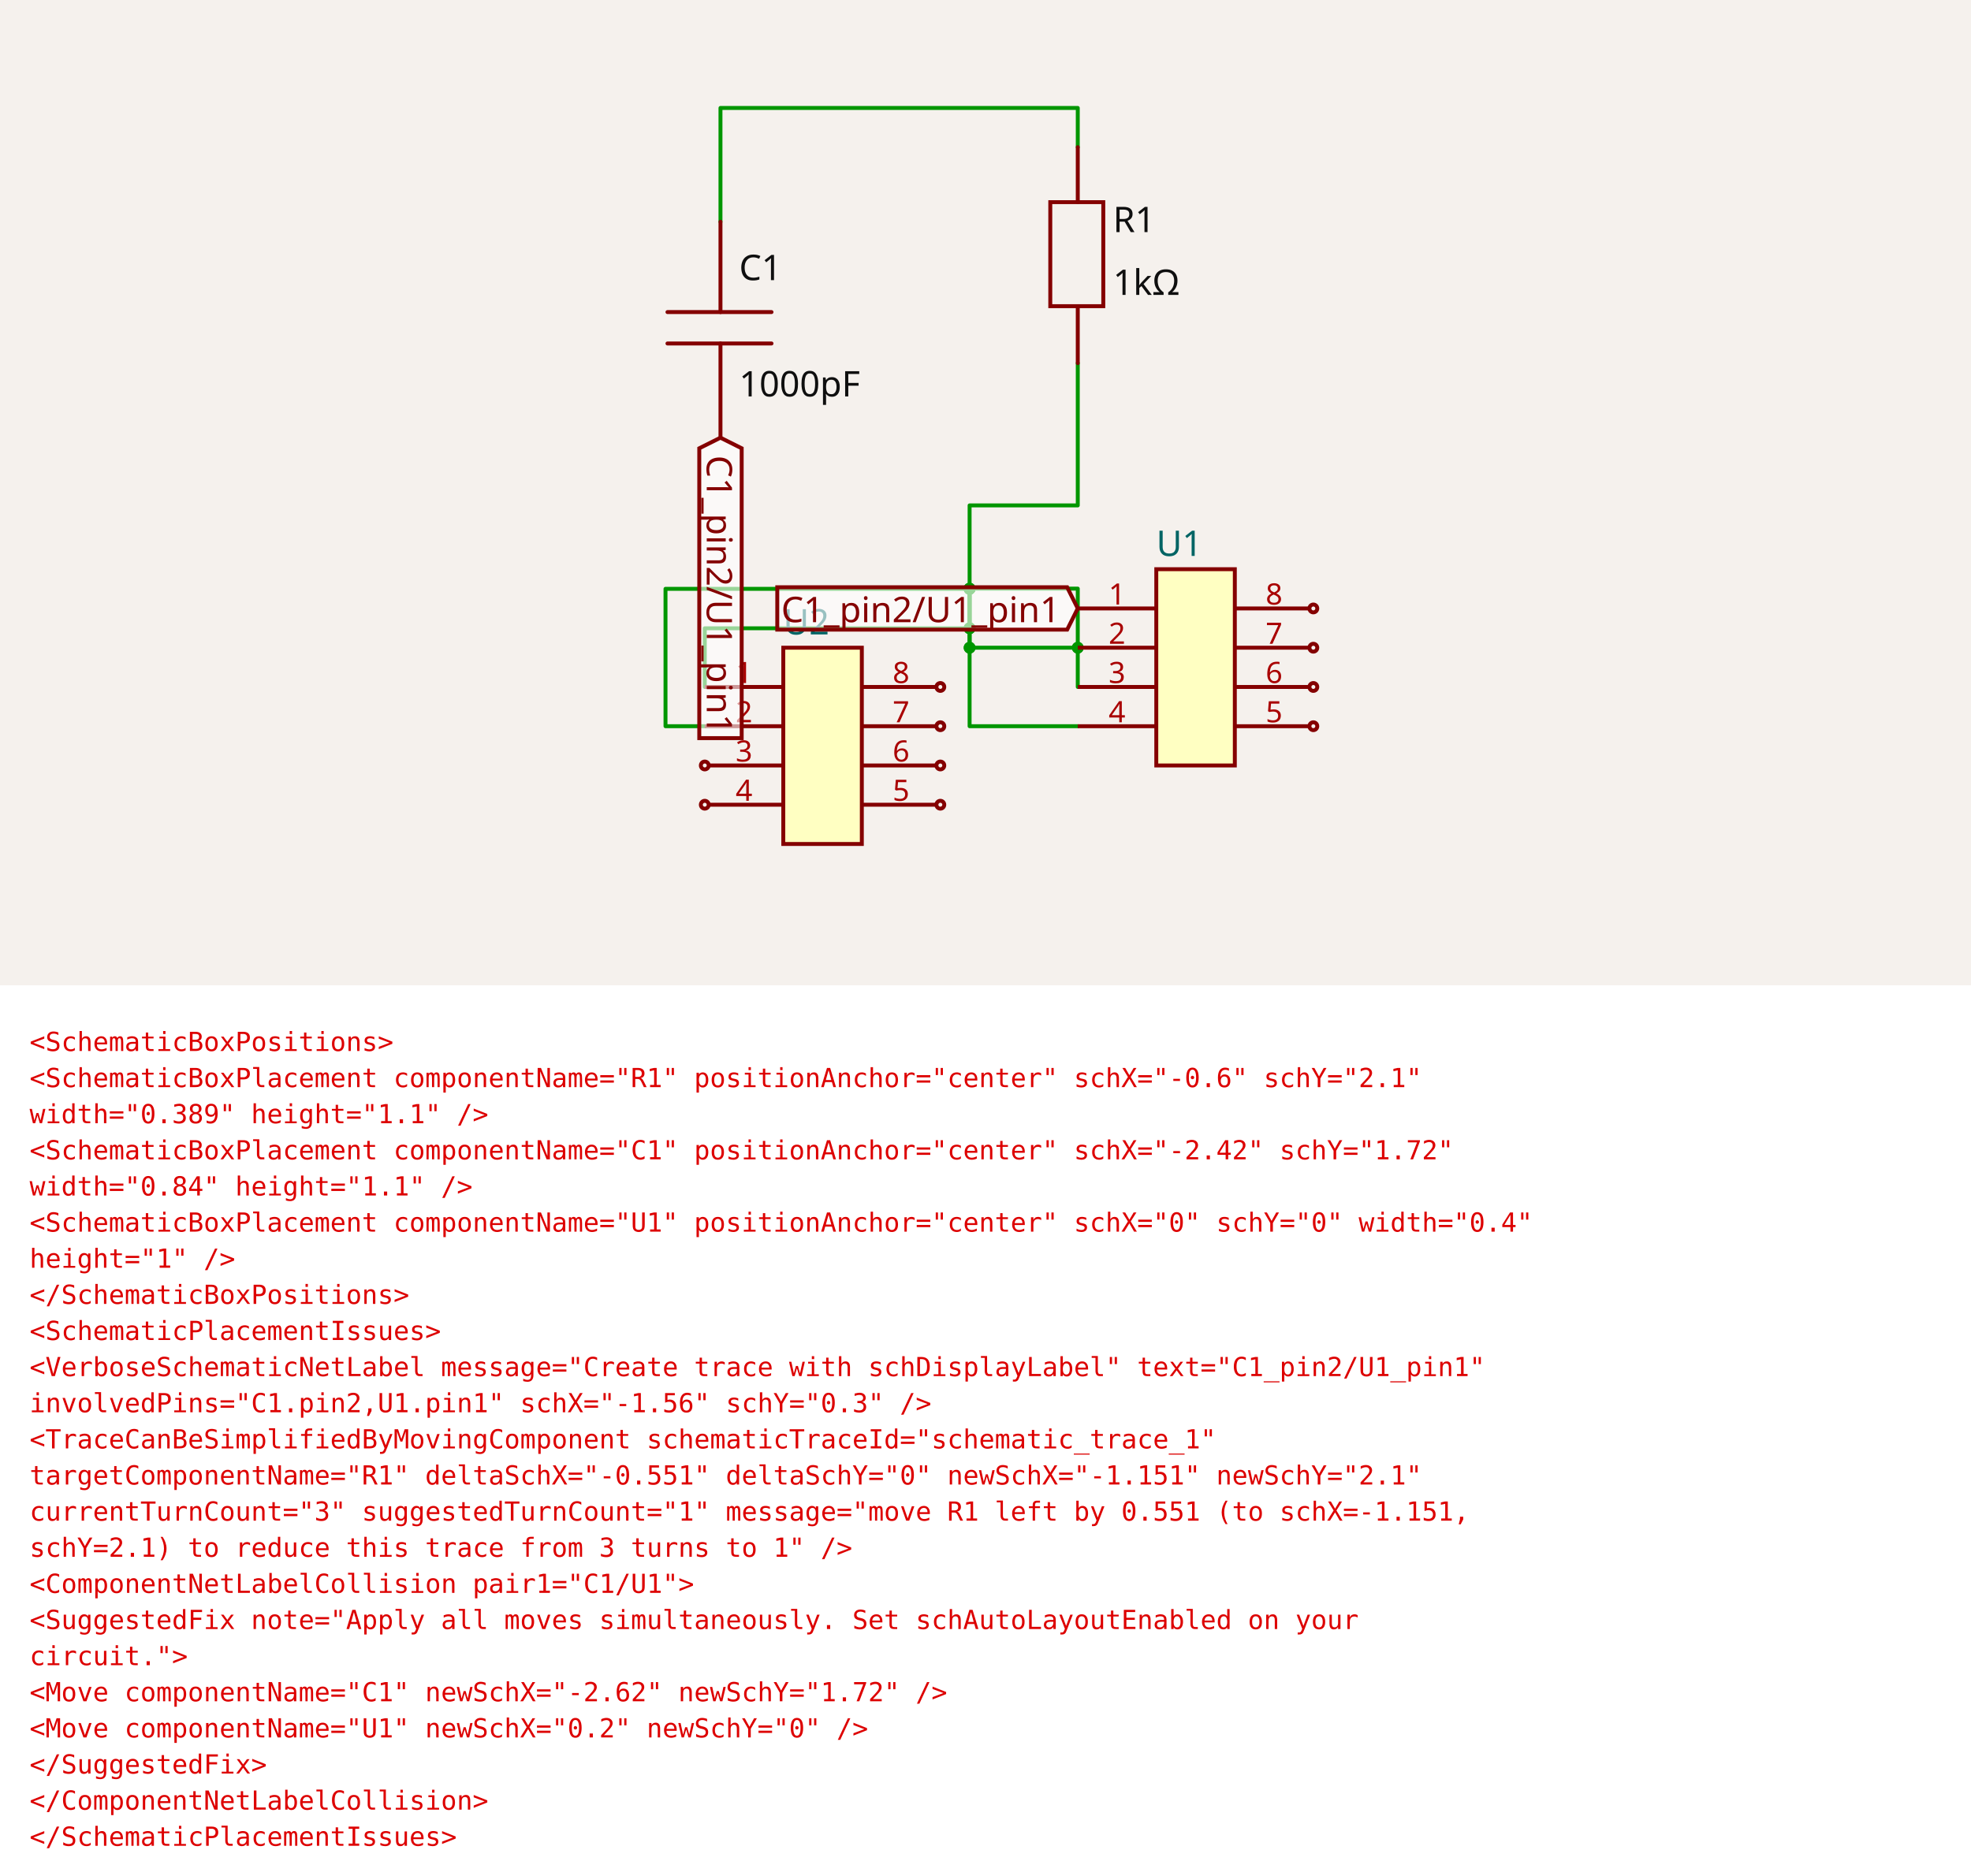
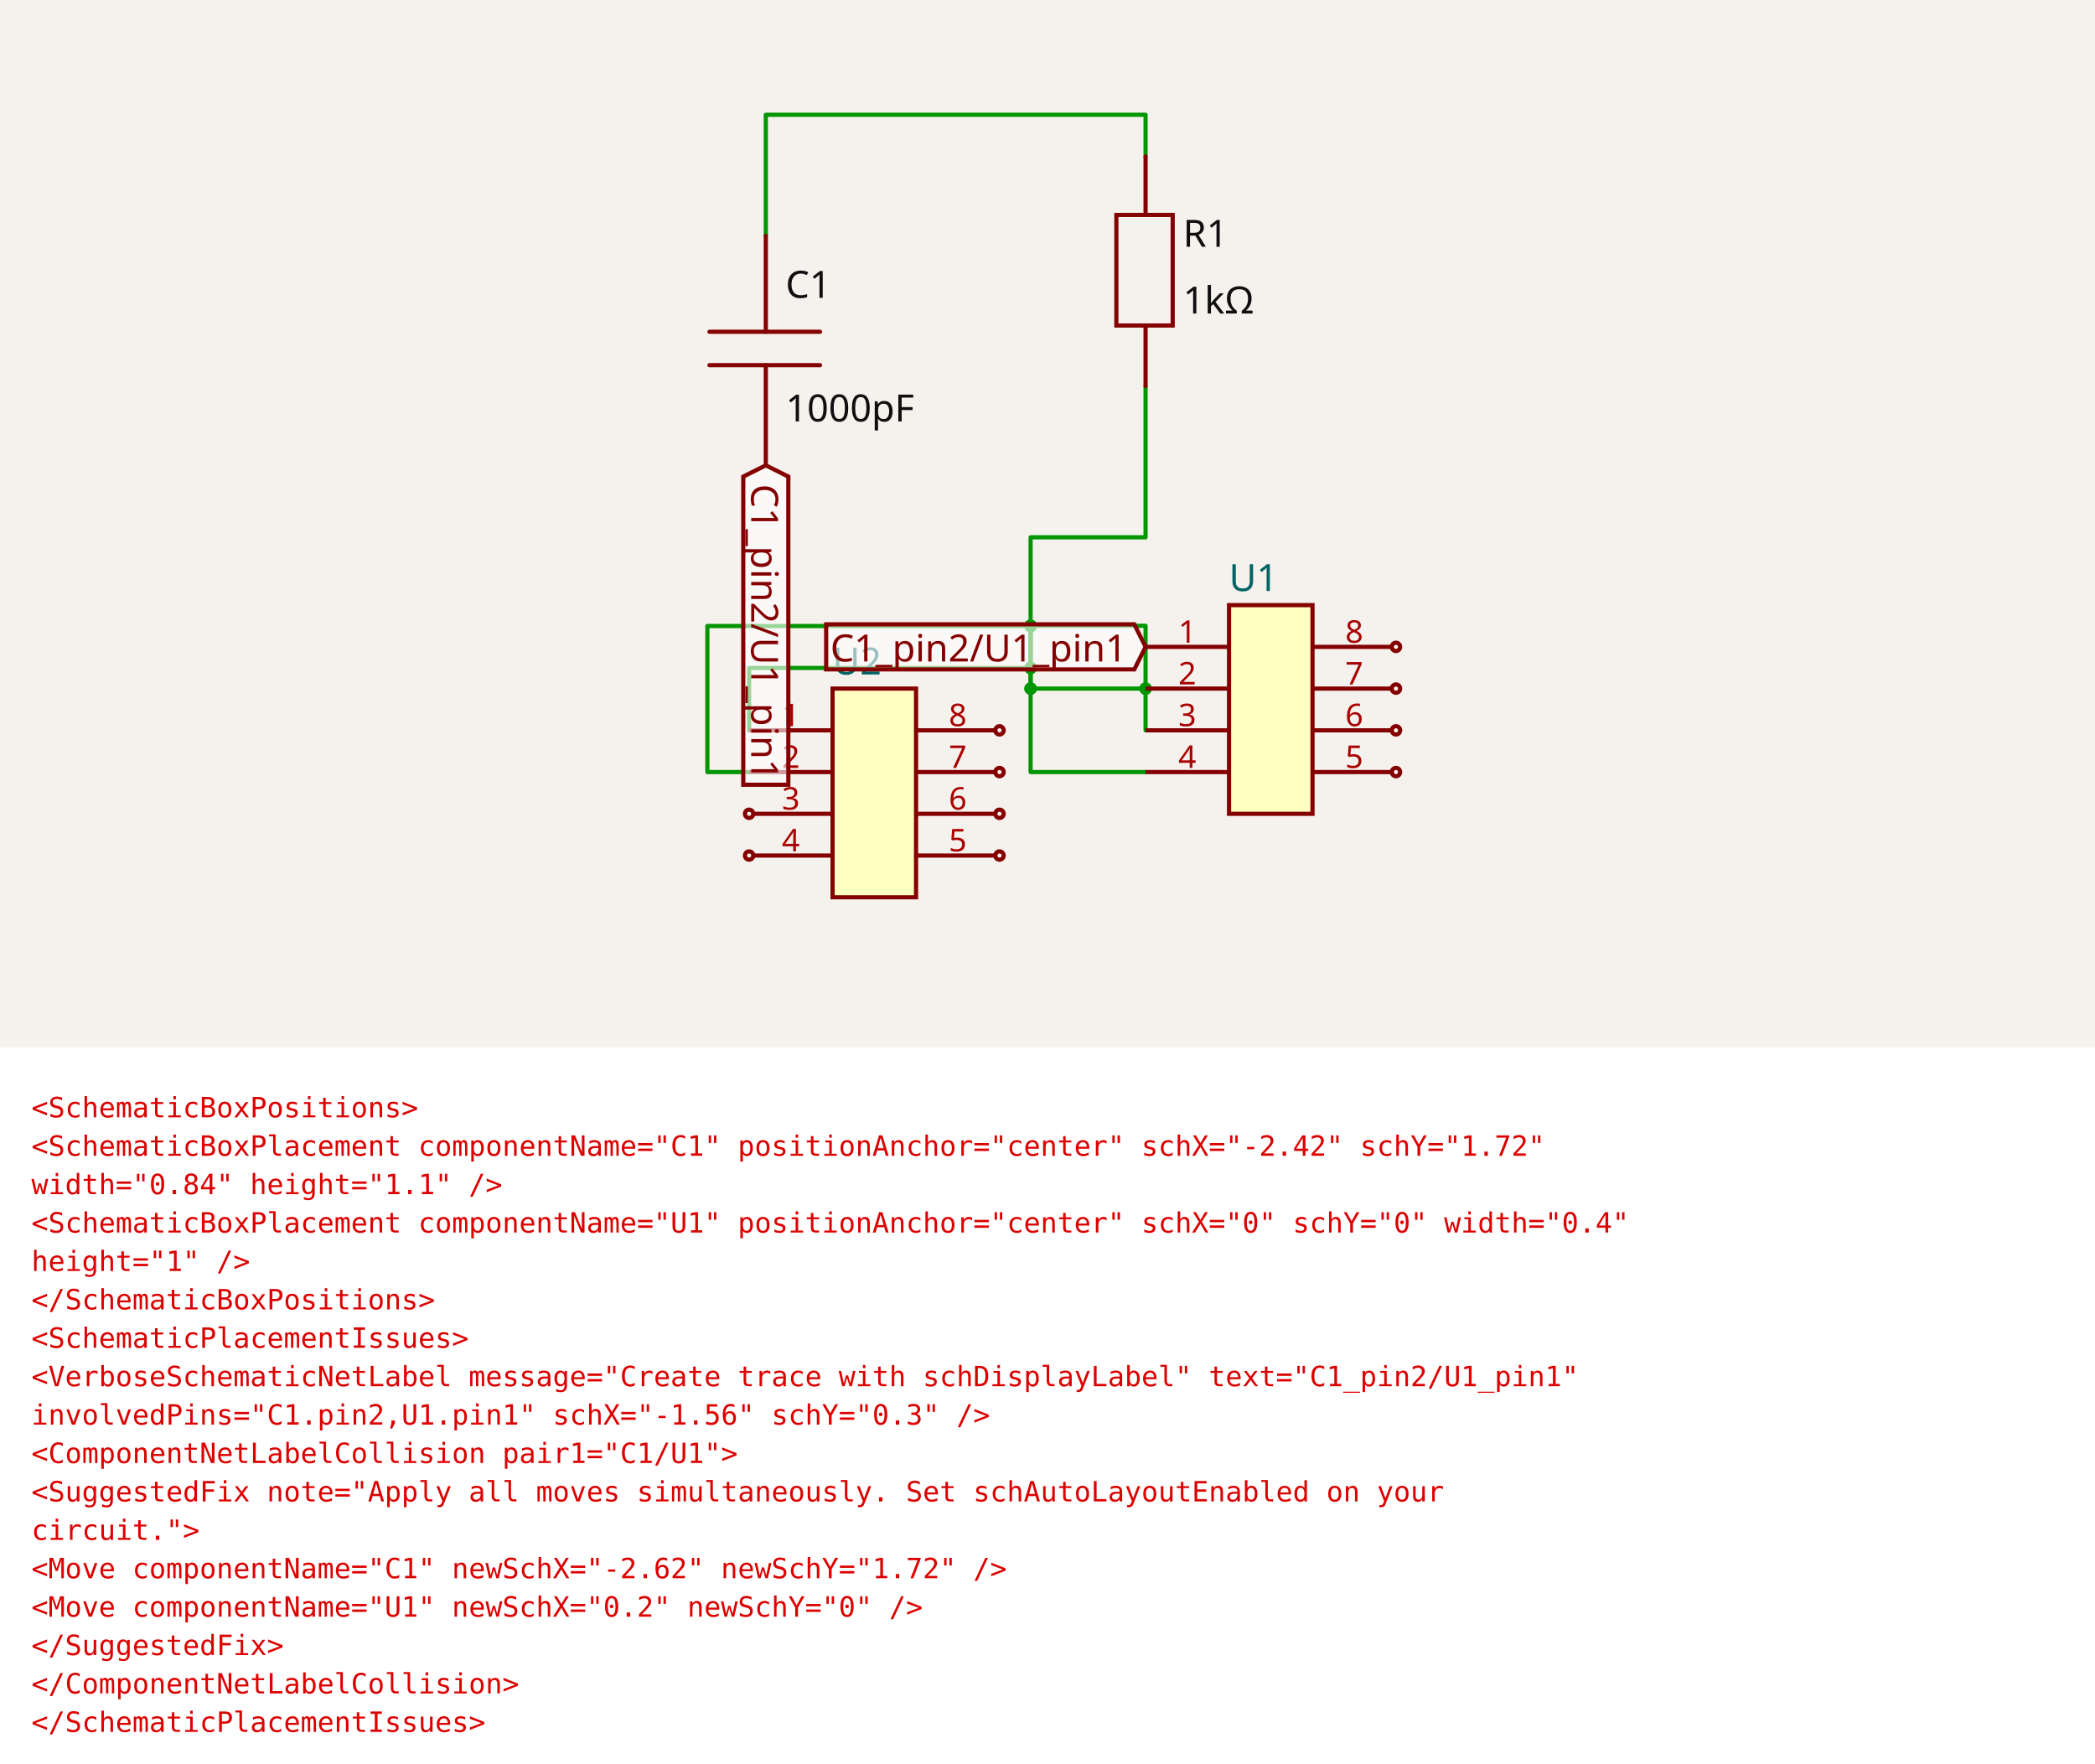
- <svg xmlns="http://www.w3.org/2000/svg" width="1200" height="1142" viewBox="0 0 1200 1142" role="img" aria-label="schematic analysis fixture">
+ <svg xmlns="http://www.w3.org/2000/svg" width="1200" height="1010" viewBox="0 0 1200 1010" role="img" aria-label="schematic analysis fixture">
  <g transform="translate(0, 0)">
    <style>
              .boundary { fill: rgb(245, 241, 237); }
              .schematic-boundary { fill: none; stroke: #fff; }
              .component { fill: none; stroke: rgb(132, 0, 0); }
              .chip { fill: rgb(255, 255, 194); stroke: rgb(132, 0, 0); }
              .component-pin { fill: none; stroke: rgb(132, 0, 0); }
              /* Basic per-trace hover fallback */
              .trace:hover {
                filter: invert(1);
              }
              .trace:hover .trace-crossing-outline {
                opacity: 0;
              }
              .trace:hover .trace-junction {
                filter: invert(1);
              }
              /* Net-hover highlighting: when a trace or its overlays are hovered,
                 invert color for all traces (base + overlays) sharing the same
                 subcircuit connectivity key. Also hide crossing outline during hover. */
              svg:has(:is(g.trace[data-subcircuit-connectivity-map-key="unnamedsubcircuitsubcircuit_source_group_0_connectivity_net0"], g.trace-overlays[data-subcircuit-connectivity-map-key="unnamedsubcircuitsubcircuit_source_group_0_connectivity_net0"]):hover) :is(g.trace[data-subcircuit-connectivity-map-key="unnamedsubcircuitsubcircuit_source_group_0_connectivity_net0"], g.trace-overlays[data-subcircuit-connectivity-map-key="unnamedsubcircuitsubcircuit_source_group_0_connectivity_net0"]) { filter: invert(1); }
svg:has(:is(g.trace[data-subcircuit-connectivity-map-key="unnamedsubcircuitsubcircuit_source_group_0_connectivity_net0"], g.trace-overlays[data-subcircuit-connectivity-map-key="unnamedsubcircuitsubcircuit_source_group_0_connectivity_net0"]):hover) g.trace-overlays[data-subcircuit-connectivity-map-key="unnamedsubcircuitsubcircuit_source_group_0_connectivity_net0"] .trace-crossing-outline { opacity: 0; }
svg:has(:is(g.trace[data-subcircuit-connectivity-map-key="unnamedsubcircuitsubcircuit_source_group_0_connectivity_net2"], g.trace-overlays[data-subcircuit-connectivity-map-key="unnamedsubcircuitsubcircuit_source_group_0_connectivity_net2"]):hover) :is(g.trace[data-subcircuit-connectivity-map-key="unnamedsubcircuitsubcircuit_source_group_0_connectivity_net2"], g.trace-overlays[data-subcircuit-connectivity-map-key="unnamedsubcircuitsubcircuit_source_group_0_connectivity_net2"]) { filter: invert(1); }
svg:has(:is(g.trace[data-subcircuit-connectivity-map-key="unnamedsubcircuitsubcircuit_source_group_0_connectivity_net2"], g.trace-overlays[data-subcircuit-connectivity-map-key="unnamedsubcircuitsubcircuit_source_group_0_connectivity_net2"]):hover) g.trace-overlays[data-subcircuit-connectivity-map-key="unnamedsubcircuitsubcircuit_source_group_0_connectivity_net2"] .trace-crossing-outline { opacity: 0; }
svg:has(:is(g.trace[data-subcircuit-connectivity-map-key="unnamedsubcircuitsubcircuit_source_group_0_connectivity_net3"], g.trace-overlays[data-subcircuit-connectivity-map-key="unnamedsubcircuitsubcircuit_source_group_0_connectivity_net3"]):hover) :is(g.trace[data-subcircuit-connectivity-map-key="unnamedsubcircuitsubcircuit_source_group_0_connectivity_net3"], g.trace-overlays[data-subcircuit-connectivity-map-key="unnamedsubcircuitsubcircuit_source_group_0_connectivity_net3"]) { filter: invert(1); }
svg:has(:is(g.trace[data-subcircuit-connectivity-map-key="unnamedsubcircuitsubcircuit_source_group_0_connectivity_net3"], g.trace-overlays[data-subcircuit-connectivity-map-key="unnamedsubcircuitsubcircuit_source_group_0_connectivity_net3"]):hover) g.trace-overlays[data-subcircuit-connectivity-map-key="unnamedsubcircuitsubcircuit_source_group_0_connectivity_net3"] .trace-crossing-outline { opacity: 0; }
svg:has(:is(g.trace[data-subcircuit-connectivity-map-key="unnamedsubcircuitsubcircuit_source_group_0_connectivity_net4"], g.trace-overlays[data-subcircuit-connectivity-map-key="unnamedsubcircuitsubcircuit_source_group_0_connectivity_net4"]):hover) :is(g.trace[data-subcircuit-connectivity-map-key="unnamedsubcircuitsubcircuit_source_group_0_connectivity_net4"], g.trace-overlays[data-subcircuit-connectivity-map-key="unnamedsubcircuitsubcircuit_source_group_0_connectivity_net4"]) { filter: invert(1); }
svg:has(:is(g.trace[data-subcircuit-connectivity-map-key="unnamedsubcircuitsubcircuit_source_group_0_connectivity_net4"], g.trace-overlays[data-subcircuit-connectivity-map-key="unnamedsubcircuitsubcircuit_source_group_0_connectivity_net4"]):hover) g.trace-overlays[data-subcircuit-connectivity-map-key="unnamedsubcircuitsubcircuit_source_group_0_connectivity_net4"] .trace-crossing-outline { opacity: 0; }
              .text { font-family: sans-serif; fill: rgb(0, 150, 0); }
              .pin-number { fill: rgb(169, 0, 0); }
              .port-label { fill: rgb(0, 100, 100); }
              .component-name { fill: rgb(0, 100, 100); }

            </style>
    <rect class="boundary" x="0" y="0" width="1200" height="600" />
    <g class="trace sch-trace" data-layer="base" data-circuit-json-type="schematic_trace" data-schematic-trace-id="schematic_trace_0" data-subcircuit-connectivity-map-key="unnamedsubcircuitsubcircuit_source_group_0_connectivity_net0">
      <path d="M 438.645 135.06 L 438.645 65.737 L 656.175 65.737 L 656.175 89.641" class="trace-invisible-hover-outline sch-trace-hitbox" stroke="rgb(0, 150, 0)" fill="none" stroke-width="19.124px" stroke-linecap="round" opacity="0" stroke-linejoin="round" />
      <path class="sch-trace-path" d="M 438.645 135.06 L 438.645 65.737 L 656.175 65.737 L 656.175 89.641" stroke="rgb(0, 150, 0)" fill="none" stroke-width="2.39px" stroke-linecap="round" stroke-linejoin="round" />
    </g>
    <g class="trace sch-trace" data-layer="base" data-circuit-json-type="schematic_trace" data-schematic-trace-id="schematic_trace_1" data-subcircuit-connectivity-map-key="unnamedsubcircuitsubcircuit_source_group_0_connectivity_net2">
      <path d="M 656.175 394.422 L 590.319 394.422 L 590.319 307.769 L 656.175 307.769 L 656.175 221.116" class="trace-invisible-hover-outline sch-trace-hitbox" stroke="rgb(0, 150, 0)" fill="none" stroke-width="19.124px" stroke-linecap="round" opacity="0" stroke-linejoin="round" />
      <path class="sch-trace-path" d="M 656.175 394.422 L 590.319 394.422 L 590.319 307.769 L 656.175 307.769 L 656.175 221.116" stroke="rgb(0, 150, 0)" fill="none" stroke-width="2.39px" stroke-linecap="round" stroke-linejoin="round" />
    </g>
    <g class="trace sch-trace" data-layer="base" data-circuit-json-type="schematic_trace" data-schematic-trace-id="schematic_trace_2" data-subcircuit-connectivity-map-key="unnamedsubcircuitsubcircuit_source_group_0_connectivity_net3">
      <path d="M 429.084 418.327 L 429.084 382.59 L 590.319 382.59 L 590.319 358.446 L 656.175 358.446 L 656.175 418.327" class="trace-invisible-hover-outline sch-trace-hitbox" stroke="rgb(0, 150, 0)" fill="none" stroke-width="19.124px" stroke-linecap="round" opacity="0" stroke-linejoin="round" />
      <path class="sch-trace-path" d="M 429.084 418.327 L 429.084 382.59 L 590.319 382.59 L 590.319 358.446 L 656.175 358.446 L 656.175 418.327" stroke="rgb(0, 150, 0)" fill="none" stroke-width="2.39px" stroke-linecap="round" stroke-linejoin="round" />
    </g>
    <g class="trace sch-trace" data-layer="base" data-circuit-json-type="schematic_trace" data-schematic-trace-id="schematic_trace_3" data-subcircuit-connectivity-map-key="unnamedsubcircuitsubcircuit_source_group_0_connectivity_net4">
      <path d="M 429.084 442.231 L 405.179 442.231 L 405.179 358.566 L 590.319 358.566 L 590.319 442.231 L 656.175 442.231" class="trace-invisible-hover-outline sch-trace-hitbox" stroke="rgb(0, 150, 0)" fill="none" stroke-width="19.124px" stroke-linecap="round" opacity="0" stroke-linejoin="round" />
      <path class="sch-trace-path" d="M 429.084 442.231 L 405.179 442.231 L 405.179 358.566 L 590.319 358.566 L 590.319 442.231 L 656.175 442.231" stroke="rgb(0, 150, 0)" fill="none" stroke-width="2.39px" stroke-linecap="round" stroke-linejoin="round" />
    </g>
    <g class="trace-overlays sch-trace-overlays" data-layer="overlay" data-circuit-json-type="schematic_trace" data-schematic-trace-id="schematic_trace_0" data-subcircuit-connectivity-map-key="unnamedsubcircuitsubcircuit_source_group_0_connectivity_net0" />
    <g class="trace-overlays sch-trace-overlays" data-layer="overlay" data-circuit-json-type="schematic_trace" data-schematic-trace-id="schematic_trace_1" data-subcircuit-connectivity-map-key="unnamedsubcircuitsubcircuit_source_group_0_connectivity_net2">
      <circle cx="656.175" cy="394.422" r="3.586" class="trace-junction sch-trace-junction" fill="rgb(0, 150, 0)" />
      <circle cx="590.319" cy="382.59" r="3.586" class="trace-junction sch-trace-junction" fill="rgb(0, 150, 0)" />
      <circle cx="590.319" cy="358.446" r="3.586" class="trace-junction sch-trace-junction" fill="rgb(0, 150, 0)" />
      <circle cx="590.319" cy="394.422" r="3.586" class="trace-junction sch-trace-junction" fill="rgb(0, 150, 0)" />
      <circle cx="590.319" cy="358.566" r="3.586" class="trace-junction sch-trace-junction" fill="rgb(0, 150, 0)" />
    </g>
    <g class="trace-overlays sch-trace-overlays" data-layer="overlay" data-circuit-json-type="schematic_trace" data-schematic-trace-id="schematic_trace_2" data-subcircuit-connectivity-map-key="unnamedsubcircuitsubcircuit_source_group_0_connectivity_net3">
      <circle cx="656.175" cy="394.422" r="3.586" class="trace-junction sch-trace-junction" fill="rgb(0, 150, 0)" />
      <circle cx="590.319" cy="382.59" r="3.586" class="trace-junction sch-trace-junction" fill="rgb(0, 150, 0)" />
      <circle cx="590.319" cy="358.446" r="3.586" class="trace-junction sch-trace-junction" fill="rgb(0, 150, 0)" />
      <circle cx="590.319" cy="358.566" r="3.586" class="trace-junction sch-trace-junction" fill="rgb(0, 150, 0)" />
    </g>
    <g class="trace-overlays sch-trace-overlays" data-layer="overlay" data-circuit-json-type="schematic_trace" data-schematic-trace-id="schematic_trace_3" data-subcircuit-connectivity-map-key="unnamedsubcircuitsubcircuit_source_group_0_connectivity_net4">
      <circle cx="590.319" cy="394.422" r="3.586" class="trace-junction sch-trace-junction" fill="rgb(0, 150, 0)" />
      <circle cx="590.319" cy="358.566" r="3.586" class="trace-junction sch-trace-junction" fill="rgb(0, 150, 0)" />
      <circle cx="590.319" cy="382.59" r="3.586" class="trace-junction sch-trace-junction" fill="rgb(0, 150, 0)" />
    </g>
    <g class="sch-component" data-circuit-json-type="schematic_component" data-schematic-component-id="schematic_component_0">
      <rect class="component-overlay sch-component-overlay" x="639.442" y="89.641" width="32.271" height="131.474" fill="transparent" />
      <path class="sch-component-symbol-path" d="M 656.175 89.641 L 656.175 123.108" stroke="rgb(132, 0, 0)" fill="none" stroke-width="2.39px" stroke-linecap="round" />
      <path class="sch-component-symbol-path" d="M 656.175 186.454 L 656.175 221.116" stroke="rgb(132, 0, 0)" fill="none" stroke-width="2.39px" stroke-linecap="round" />
      <path class="sch-component-symbol-path" d="M 671.713 155.378 L 671.713 186.454 L 639.442 186.454 L 639.442 123.108 L 671.713 123.108 L 671.713 155.378" stroke="rgb(132, 0, 0)" fill="none" stroke-width="2.39px" stroke-linecap="round" />
      <text class="sch-component-name sch-component-text" x="677.624" y="133.865" stroke="rgb(245, 241, 237)" stroke-width="2.39px" paint-order="stroke" fill="rgb(15, 15, 15)" font-family="sans-serif" text-anchor="start" dominant-baseline="middle" font-size="21.514px">R1</text>
      <text class="sch-component-text" x="677.624" y="172.112" fill="rgb(15, 15, 15)" font-family="sans-serif" text-anchor="start" dominant-baseline="middle" font-size="21.514px">1kΩ</text>
    </g>
    <g class="sch-component" data-circuit-json-type="schematic_component" data-schematic-component-id="schematic_component_1">
      <rect class="component-overlay sch-component-overlay" x="406.375" y="135.06" width="63.347" height="131.474" fill="transparent" />
      <path class="sch-component-symbol-path" d="M 438.645 266.534 L 438.645 209.163" stroke="rgb(132, 0, 0)" fill="none" stroke-width="2.39px" stroke-linecap="round" />
      <path class="sch-component-symbol-path" d="M 438.645 190.04 L 438.645 135.06" stroke="rgb(132, 0, 0)" fill="none" stroke-width="2.39px" stroke-linecap="round" />
      <path class="sch-component-symbol-path" d="M 469.721 209.163 L 406.375 209.163" stroke="rgb(132, 0, 0)" fill="none" stroke-width="2.39px" stroke-linecap="round" />
      <path class="sch-component-symbol-path" d="M 469.721 190.04 L 406.375 190.04" stroke="rgb(132, 0, 0)" fill="none" stroke-width="2.39px" stroke-linecap="round" />
      <text class="sch-component-name sch-component-text" x="450" y="176.892" stroke="rgb(245, 241, 237)" stroke-width="2.39px" paint-order="stroke" fill="rgb(15, 15, 15)" font-family="sans-serif" text-anchor="start" dominant-baseline="ideographic" font-size="21.514px">C1</text>
      <text class="sch-component-text" x="450" y="224.701" fill="rgb(15, 15, 15)" font-family="sans-serif" text-anchor="start" dominant-baseline="hanging" font-size="21.514px">1000pF</text>
    </g>
    <g class="sch-component" data-circuit-json-type="schematic_component" data-schematic-component-id="schematic_component_2">
      <rect class="component chip sch-component-body" x="703.984" y="346.614" width="47.809" height="119.522" stroke-width="2.39px" fill="rgb(255, 255, 194)" stroke="rgb(132, 0, 0)" />
      <rect class="component-overlay sch-component-overlay" x="703.984" y="346.614" width="47.809" height="119.522" fill="transparent" />
      <text class="sch-text" x="703.984" y="481.673" fill="#006464" text-anchor="start" dominant-baseline="middle" font-family="sans-serif" font-size="21.514px" transform="rotate(0, 703.9841, 481.6733)" />
      <text class="sch-text" x="703.984" y="331.076" fill="#006464" text-anchor="start" dominant-baseline="middle" font-family="sans-serif" font-size="21.514px" transform="rotate(0, 703.9841, 331.0757)">U1</text>
      <line class="component-pin sch-component-pin sch-port-line" x1="703.984" y1="370.518" x2="656.175" y2="370.518" stroke-width="2.39px" />
      <g class="sch-port" data-schematic-port-id="source_port_4">
        <rect x="653.785" y="368.127" width="4.781" height="4.781" opacity="0" />
      </g>
      <text class="pin-number sch-pin-number" x="680.08" y="368.127" style="font-family: sans-serif;" fill="rgb(169, 0, 0)" text-anchor="middle" dominant-baseline="auto" font-size="17.928px" transform="">1</text>
      <line class="component-pin sch-component-pin sch-port-line" x1="703.984" y1="394.422" x2="656.175" y2="394.422" stroke-width="2.39px" />
      <g class="sch-port" data-schematic-port-id="source_port_5">
        <rect x="653.785" y="392.032" width="4.781" height="4.781" opacity="0" />
      </g>
      <text class="pin-number sch-pin-number" x="680.08" y="392.032" style="font-family: sans-serif;" fill="rgb(169, 0, 0)" text-anchor="middle" dominant-baseline="auto" font-size="17.928px" transform="">2</text>
      <line class="component-pin sch-component-pin sch-port-line" x1="703.984" y1="418.327" x2="656.175" y2="418.327" stroke-width="2.39px" />
      <g class="sch-port" data-schematic-port-id="source_port_6">
        <rect x="653.785" y="415.936" width="4.781" height="4.781" opacity="0" />
      </g>
      <text class="pin-number sch-pin-number" x="680.08" y="415.936" style="font-family: sans-serif;" fill="rgb(169, 0, 0)" text-anchor="middle" dominant-baseline="auto" font-size="17.928px" transform="">3</text>
      <line class="component-pin sch-component-pin sch-port-line" x1="703.984" y1="442.231" x2="656.175" y2="442.231" stroke-width="2.39px" />
      <g class="sch-port" data-schematic-port-id="source_port_7">
        <rect x="653.785" y="439.841" width="4.781" height="4.781" opacity="0" />
      </g>
      <text class="pin-number sch-pin-number" x="680.08" y="439.841" style="font-family: sans-serif;" fill="rgb(169, 0, 0)" text-anchor="middle" dominant-baseline="auto" font-size="17.928px" transform="">4</text>
      <line class="component-pin sch-component-pin sch-port-line" x1="751.793" y1="442.231" x2="797.211" y2="442.231" stroke-width="2.39px" />
      <g class="sch-port" data-schematic-port-id="source_port_8">
        <circle class="component-pin sch-component-pin sch-port-terminal" cx="799.602" cy="442.231" r="2.39" stroke-width="2.39px" />
        <rect x="797.211" y="439.841" width="4.781" height="4.781" opacity="0" />
      </g>
      <text class="pin-number sch-pin-number" x="775.697" y="439.841" style="font-family: sans-serif;" fill="rgb(169, 0, 0)" text-anchor="middle" dominant-baseline="auto" font-size="17.928px" transform="">5</text>
      <line class="component-pin sch-component-pin sch-port-line" x1="751.793" y1="418.327" x2="797.211" y2="418.327" stroke-width="2.39px" />
      <g class="sch-port" data-schematic-port-id="source_port_9">
        <circle class="component-pin sch-component-pin sch-port-terminal" cx="799.602" cy="418.327" r="2.39" stroke-width="2.39px" />
        <rect x="797.211" y="415.936" width="4.781" height="4.781" opacity="0" />
      </g>
      <text class="pin-number sch-pin-number" x="775.697" y="415.936" style="font-family: sans-serif;" fill="rgb(169, 0, 0)" text-anchor="middle" dominant-baseline="auto" font-size="17.928px" transform="">6</text>
      <line class="component-pin sch-component-pin sch-port-line" x1="751.793" y1="394.422" x2="797.211" y2="394.422" stroke-width="2.39px" />
      <g class="sch-port" data-schematic-port-id="source_port_10">
        <circle class="component-pin sch-component-pin sch-port-terminal" cx="799.602" cy="394.422" r="2.39" stroke-width="2.39px" />
        <rect x="797.211" y="392.032" width="4.781" height="4.781" opacity="0" />
      </g>
      <text class="pin-number sch-pin-number" x="775.697" y="392.032" style="font-family: sans-serif;" fill="rgb(169, 0, 0)" text-anchor="middle" dominant-baseline="auto" font-size="17.928px" transform="">7</text>
      <line class="component-pin sch-component-pin sch-port-line" x1="751.793" y1="370.518" x2="797.211" y2="370.518" stroke-width="2.39px" />
      <g class="sch-port" data-schematic-port-id="source_port_11">
        <circle class="component-pin sch-component-pin sch-port-terminal" cx="799.602" cy="370.518" r="2.39" stroke-width="2.39px" />
        <rect x="797.211" y="368.127" width="4.781" height="4.781" opacity="0" />
      </g>
      <text class="pin-number sch-pin-number" x="775.697" y="368.127" style="font-family: sans-serif;" fill="rgb(169, 0, 0)" text-anchor="middle" dominant-baseline="auto" font-size="17.928px" transform="">8</text>
    </g>
    <g class="sch-component" data-circuit-json-type="schematic_component" data-schematic-component-id="schematic_component_3">
      <rect class="component chip sch-component-body" x="476.892" y="394.422" width="47.809" height="119.522" stroke-width="2.39px" fill="rgb(255, 255, 194)" stroke="rgb(132, 0, 0)" />
      <rect class="component-overlay sch-component-overlay" x="476.892" y="394.422" width="47.809" height="119.522" fill="transparent" />
      <text class="sch-text" x="476.892" y="529.482" fill="#006464" text-anchor="start" dominant-baseline="middle" font-family="sans-serif" font-size="21.514px" transform="rotate(0, 476.8924, 529.4821)" />
      <text class="sch-text" x="476.892" y="378.884" fill="#006464" text-anchor="start" dominant-baseline="middle" font-family="sans-serif" font-size="21.514px" transform="rotate(0, 476.8924, 378.8845)">U2</text>
      <line class="component-pin sch-component-pin sch-port-line" x1="476.892" y1="418.327" x2="429.084" y2="418.327" stroke-width="2.39px" />
      <g class="sch-port" data-schematic-port-id="source_port_12">
        <rect x="426.693" y="415.936" width="4.781" height="4.781" opacity="0" />
      </g>
      <text class="pin-number sch-pin-number" x="452.988" y="415.936" style="font-family: sans-serif;" fill="rgb(169, 0, 0)" text-anchor="middle" dominant-baseline="auto" font-size="17.928px" transform="">1</text>
      <line class="component-pin sch-component-pin sch-port-line" x1="476.892" y1="442.231" x2="429.084" y2="442.231" stroke-width="2.39px" />
      <g class="sch-port" data-schematic-port-id="source_port_13">
        <rect x="426.693" y="439.841" width="4.781" height="4.781" opacity="0" />
      </g>
      <text class="pin-number sch-pin-number" x="452.988" y="439.841" style="font-family: sans-serif;" fill="rgb(169, 0, 0)" text-anchor="middle" dominant-baseline="auto" font-size="17.928px" transform="">2</text>
      <line class="component-pin sch-component-pin sch-port-line" x1="476.892" y1="466.135" x2="431.474" y2="466.135" stroke-width="2.39px" />
      <g class="sch-port" data-schematic-port-id="source_port_14">
        <circle class="component-pin sch-component-pin sch-port-terminal" cx="429.084" cy="466.135" r="2.39" stroke-width="2.39px" />
        <rect x="426.693" y="463.745" width="4.781" height="4.781" opacity="0" />
      </g>
      <text class="pin-number sch-pin-number" x="452.988" y="463.745" style="font-family: sans-serif;" fill="rgb(169, 0, 0)" text-anchor="middle" dominant-baseline="auto" font-size="17.928px" transform="">3</text>
      <line class="component-pin sch-component-pin sch-port-line" x1="476.892" y1="490.04" x2="431.474" y2="490.04" stroke-width="2.39px" />
      <g class="sch-port" data-schematic-port-id="source_port_15">
        <circle class="component-pin sch-component-pin sch-port-terminal" cx="429.084" cy="490.04" r="2.39" stroke-width="2.39px" />
        <rect x="426.693" y="487.649" width="4.781" height="4.781" opacity="0" />
      </g>
      <text class="pin-number sch-pin-number" x="452.988" y="487.649" style="font-family: sans-serif;" fill="rgb(169, 0, 0)" text-anchor="middle" dominant-baseline="auto" font-size="17.928px" transform="">4</text>
      <line class="component-pin sch-component-pin sch-port-line" x1="524.701" y1="490.04" x2="570.12" y2="490.04" stroke-width="2.39px" />
      <g class="sch-port" data-schematic-port-id="source_port_16">
        <circle class="component-pin sch-component-pin sch-port-terminal" cx="572.51" cy="490.04" r="2.39" stroke-width="2.39px" />
        <rect x="570.12" y="487.649" width="4.781" height="4.781" opacity="0" />
      </g>
      <text class="pin-number sch-pin-number" x="548.606" y="487.649" style="font-family: sans-serif;" fill="rgb(169, 0, 0)" text-anchor="middle" dominant-baseline="auto" font-size="17.928px" transform="">5</text>
      <line class="component-pin sch-component-pin sch-port-line" x1="524.701" y1="466.135" x2="570.12" y2="466.135" stroke-width="2.39px" />
      <g class="sch-port" data-schematic-port-id="source_port_17">
        <circle class="component-pin sch-component-pin sch-port-terminal" cx="572.51" cy="466.135" r="2.39" stroke-width="2.39px" />
        <rect x="570.12" y="463.745" width="4.781" height="4.781" opacity="0" />
      </g>
      <text class="pin-number sch-pin-number" x="548.606" y="463.745" style="font-family: sans-serif;" fill="rgb(169, 0, 0)" text-anchor="middle" dominant-baseline="auto" font-size="17.928px" transform="">6</text>
      <line class="component-pin sch-component-pin sch-port-line" x1="524.701" y1="442.231" x2="570.12" y2="442.231" stroke-width="2.39px" />
      <g class="sch-port" data-schematic-port-id="source_port_18">
        <circle class="component-pin sch-component-pin sch-port-terminal" cx="572.51" cy="442.231" r="2.39" stroke-width="2.39px" />
        <rect x="570.12" y="439.841" width="4.781" height="4.781" opacity="0" />
      </g>
      <text class="pin-number sch-pin-number" x="548.606" y="439.841" style="font-family: sans-serif;" fill="rgb(169, 0, 0)" text-anchor="middle" dominant-baseline="auto" font-size="17.928px" transform="">7</text>
      <line class="component-pin sch-component-pin sch-port-line" x1="524.701" y1="418.327" x2="570.12" y2="418.327" stroke-width="2.39px" />
      <g class="sch-port" data-schematic-port-id="source_port_19">
        <circle class="component-pin sch-component-pin sch-port-terminal" cx="572.51" cy="418.327" r="2.39" stroke-width="2.39px" />
        <rect x="570.12" y="415.936" width="4.781" height="4.781" opacity="0" />
      </g>
      <text class="pin-number sch-pin-number" x="548.606" y="415.936" style="font-family: sans-serif;" fill="rgb(169, 0, 0)" text-anchor="middle" dominant-baseline="auto" font-size="17.928px" transform="">8</text>
    </g>
    <g class="schematic-port-hover sch-port-hover" data-schematic-port-id="source_port_0">
      <circle cx="656.175" cy="89.641" r="4.781" fill="red" opacity="0" />
    </g>
    <g class="schematic-port-hover sch-port-hover" data-schematic-port-id="source_port_1">
      <circle cx="656.175" cy="221.116" r="4.781" fill="red" opacity="0" />
    </g>
    <g class="schematic-port-hover sch-port-hover" data-schematic-port-id="source_port_2">
      <circle cx="438.645" cy="135.06" r="4.781" fill="red" opacity="0" />
    </g>
    <g class="schematic-port-hover sch-port-hover" data-schematic-port-id="source_port_3">
      <circle cx="438.645" cy="266.534" r="4.781" fill="red" opacity="0" />
    </g>
    <g class="schematic-port-hover sch-port-hover" data-schematic-port-id="source_port_4">
      <circle cx="656.175" cy="370.518" r="4.781" fill="red" opacity="0" />
    </g>
    <g class="schematic-port-hover sch-port-hover" data-schematic-port-id="source_port_5">
      <circle cx="656.175" cy="394.422" r="4.781" fill="red" opacity="0" />
    </g>
    <g class="schematic-port-hover sch-port-hover" data-schematic-port-id="source_port_6">
      <circle cx="656.175" cy="418.327" r="4.781" fill="red" opacity="0" />
    </g>
    <g class="schematic-port-hover sch-port-hover" data-schematic-port-id="source_port_7">
      <circle cx="656.175" cy="442.231" r="4.781" fill="red" opacity="0" />
    </g>
    <g class="schematic-port-hover sch-port-hover" data-schematic-port-id="source_port_8">
      <circle cx="799.602" cy="442.231" r="4.781" fill="red" opacity="0" />
    </g>
    <g class="schematic-port-hover sch-port-hover" data-schematic-port-id="source_port_9">
      <circle cx="799.602" cy="418.327" r="4.781" fill="red" opacity="0" />
    </g>
    <g class="schematic-port-hover sch-port-hover" data-schematic-port-id="source_port_10">
      <circle cx="799.602" cy="394.422" r="4.781" fill="red" opacity="0" />
    </g>
    <g class="schematic-port-hover sch-port-hover" data-schematic-port-id="source_port_11">
      <circle cx="799.602" cy="370.518" r="4.781" fill="red" opacity="0" />
    </g>
    <g class="schematic-port-hover sch-port-hover" data-schematic-port-id="source_port_12">
      <circle cx="429.084" cy="418.327" r="4.781" fill="red" opacity="0" />
    </g>
    <g class="schematic-port-hover sch-port-hover" data-schematic-port-id="source_port_13">
      <circle cx="429.084" cy="442.231" r="4.781" fill="red" opacity="0" />
    </g>
    <g class="schematic-port-hover sch-port-hover" data-schematic-port-id="source_port_14">
      <circle cx="429.084" cy="466.135" r="4.781" fill="red" opacity="0" />
    </g>
    <g class="schematic-port-hover sch-port-hover" data-schematic-port-id="source_port_15">
      <circle cx="429.084" cy="490.04" r="4.781" fill="red" opacity="0" />
    </g>
    <g class="schematic-port-hover sch-port-hover" data-schematic-port-id="source_port_16">
      <circle cx="572.51" cy="490.04" r="4.781" fill="red" opacity="0" />
    </g>
    <g class="schematic-port-hover sch-port-hover" data-schematic-port-id="source_port_17">
      <circle cx="572.51" cy="466.135" r="4.781" fill="red" opacity="0" />
    </g>
    <g class="schematic-port-hover sch-port-hover" data-schematic-port-id="source_port_18">
      <circle cx="572.51" cy="442.231" r="4.781" fill="red" opacity="0" />
    </g>
    <g class="schematic-port-hover sch-port-hover" data-schematic-port-id="source_port_19">
      <circle cx="572.51" cy="418.327" r="4.781" fill="red" opacity="0" />
    </g>
    <path class="net-label sch-net-label" d="     M 656.175,370.518     L 649.721,383.426     L 473.227,383.426     L 473.227,357.61     L 649.721,357.61     Z   " fill="rgba(255, 255, 255, 0.6)" stroke="rgb(132, 0, 0)" stroke-width="2.39px" />
    <text class="net-label-text sch-net-label-text" x="645.418" y="370.518" fill="rgb(132, 0, 0)" text-anchor="end" dominant-baseline="central" font-family="sans-serif" font-variant-numeric="tabular-nums" font-size="21.514px" transform="">C1_pin2/U1_pin1</text>
    <path class="net-label sch-net-label" d="     M 438.645,266.534     L 451.554,272.988     L 451.554,449.482     L 425.737,449.482     L 425.737,272.988     Z   " fill="rgba(255, 255, 255, 0.6)" stroke="rgb(132, 0, 0)" stroke-width="2.39px" />
    <text class="net-label-text sch-net-label-text" x="438.645" y="277.291" fill="rgb(132, 0, 0)" text-anchor="start" dominant-baseline="central" font-family="sans-serif" font-variant-numeric="tabular-nums" font-size="21.514px" transform="rotate(90 438.6454 277.2908)">C1_pin2/U1_pin1</text>
  </g>
  <g transform="translate(0, 600) scale(1, 1) translate(0, 0)">
    <rect width="100%" height="100%" fill="#fff" />
    <text x="18" y="40" fill="#d00" font-family="Menlo, Consolas, monospace" font-size="16">
      <tspan x="18" dy="0">&lt;SchematicBoxPositions&gt;</tspan>
-       <tspan x="18" dy="22">&lt;SchematicBoxPlacement componentName="R1" positionAnchor="center" schX="-0.6" schY="2.1"</tspan>
-       <tspan x="18" dy="22">  width="0.389" height="1.1" /&gt;</tspan>
      <tspan x="18" dy="22">&lt;SchematicBoxPlacement componentName="C1" positionAnchor="center" schX="-2.42" schY="1.72"</tspan>
      <tspan x="18" dy="22">  width="0.84" height="1.1" /&gt;</tspan>
      <tspan x="18" dy="22">&lt;SchematicBoxPlacement componentName="U1" positionAnchor="center" schX="0" schY="0" width="0.4"</tspan>
      <tspan x="18" dy="22">  height="1" /&gt;</tspan>
      <tspan x="18" dy="22">&lt;/SchematicBoxPositions&gt;</tspan>
      <tspan x="18" dy="22">&lt;SchematicPlacementIssues&gt;</tspan>
      <tspan x="18" dy="22">&lt;VerboseSchematicNetLabel message="Create trace with schDisplayLabel" text="C1_pin2/U1_pin1"</tspan>
      <tspan x="18" dy="22">  involvedPins="C1.pin2,U1.pin1" schX="-1.56" schY="0.3" /&gt;</tspan>
-       <tspan x="18" dy="22">&lt;TraceCanBeSimplifiedByMovingComponent schematicTraceId="schematic_trace_1"</tspan>
-       <tspan x="18" dy="22">  targetComponentName="R1" deltaSchX="-0.551" deltaSchY="0" newSchX="-1.151" newSchY="2.1"</tspan>
-       <tspan x="18" dy="22">  currentTurnCount="3" suggestedTurnCount="1" message="move R1 left by 0.551 (to schX=-1.151,</tspan>
-       <tspan x="18" dy="22">  schY=2.1) to reduce this trace from 3 turns to 1" /&gt;</tspan>
      <tspan x="18" dy="22">&lt;ComponentNetLabelCollision pair1="C1/U1"&gt;</tspan>
      <tspan x="18" dy="22">  &lt;SuggestedFix note="Apply all moves simultaneously. Set schAutoLayoutEnabled on your</tspan>
      <tspan x="18" dy="22">  circuit."&gt;</tspan>
      <tspan x="18" dy="22">    &lt;Move componentName="C1" newSchX="-2.62" newSchY="1.72" /&gt;</tspan>
      <tspan x="18" dy="22">    &lt;Move componentName="U1" newSchX="0.2" newSchY="0" /&gt;</tspan>
      <tspan x="18" dy="22">  &lt;/SuggestedFix&gt;</tspan>
      <tspan x="18" dy="22">&lt;/ComponentNetLabelCollision&gt;</tspan>
      <tspan x="18" dy="22">&lt;/SchematicPlacementIssues&gt;</tspan>
    </text>
  </g>
</svg>
